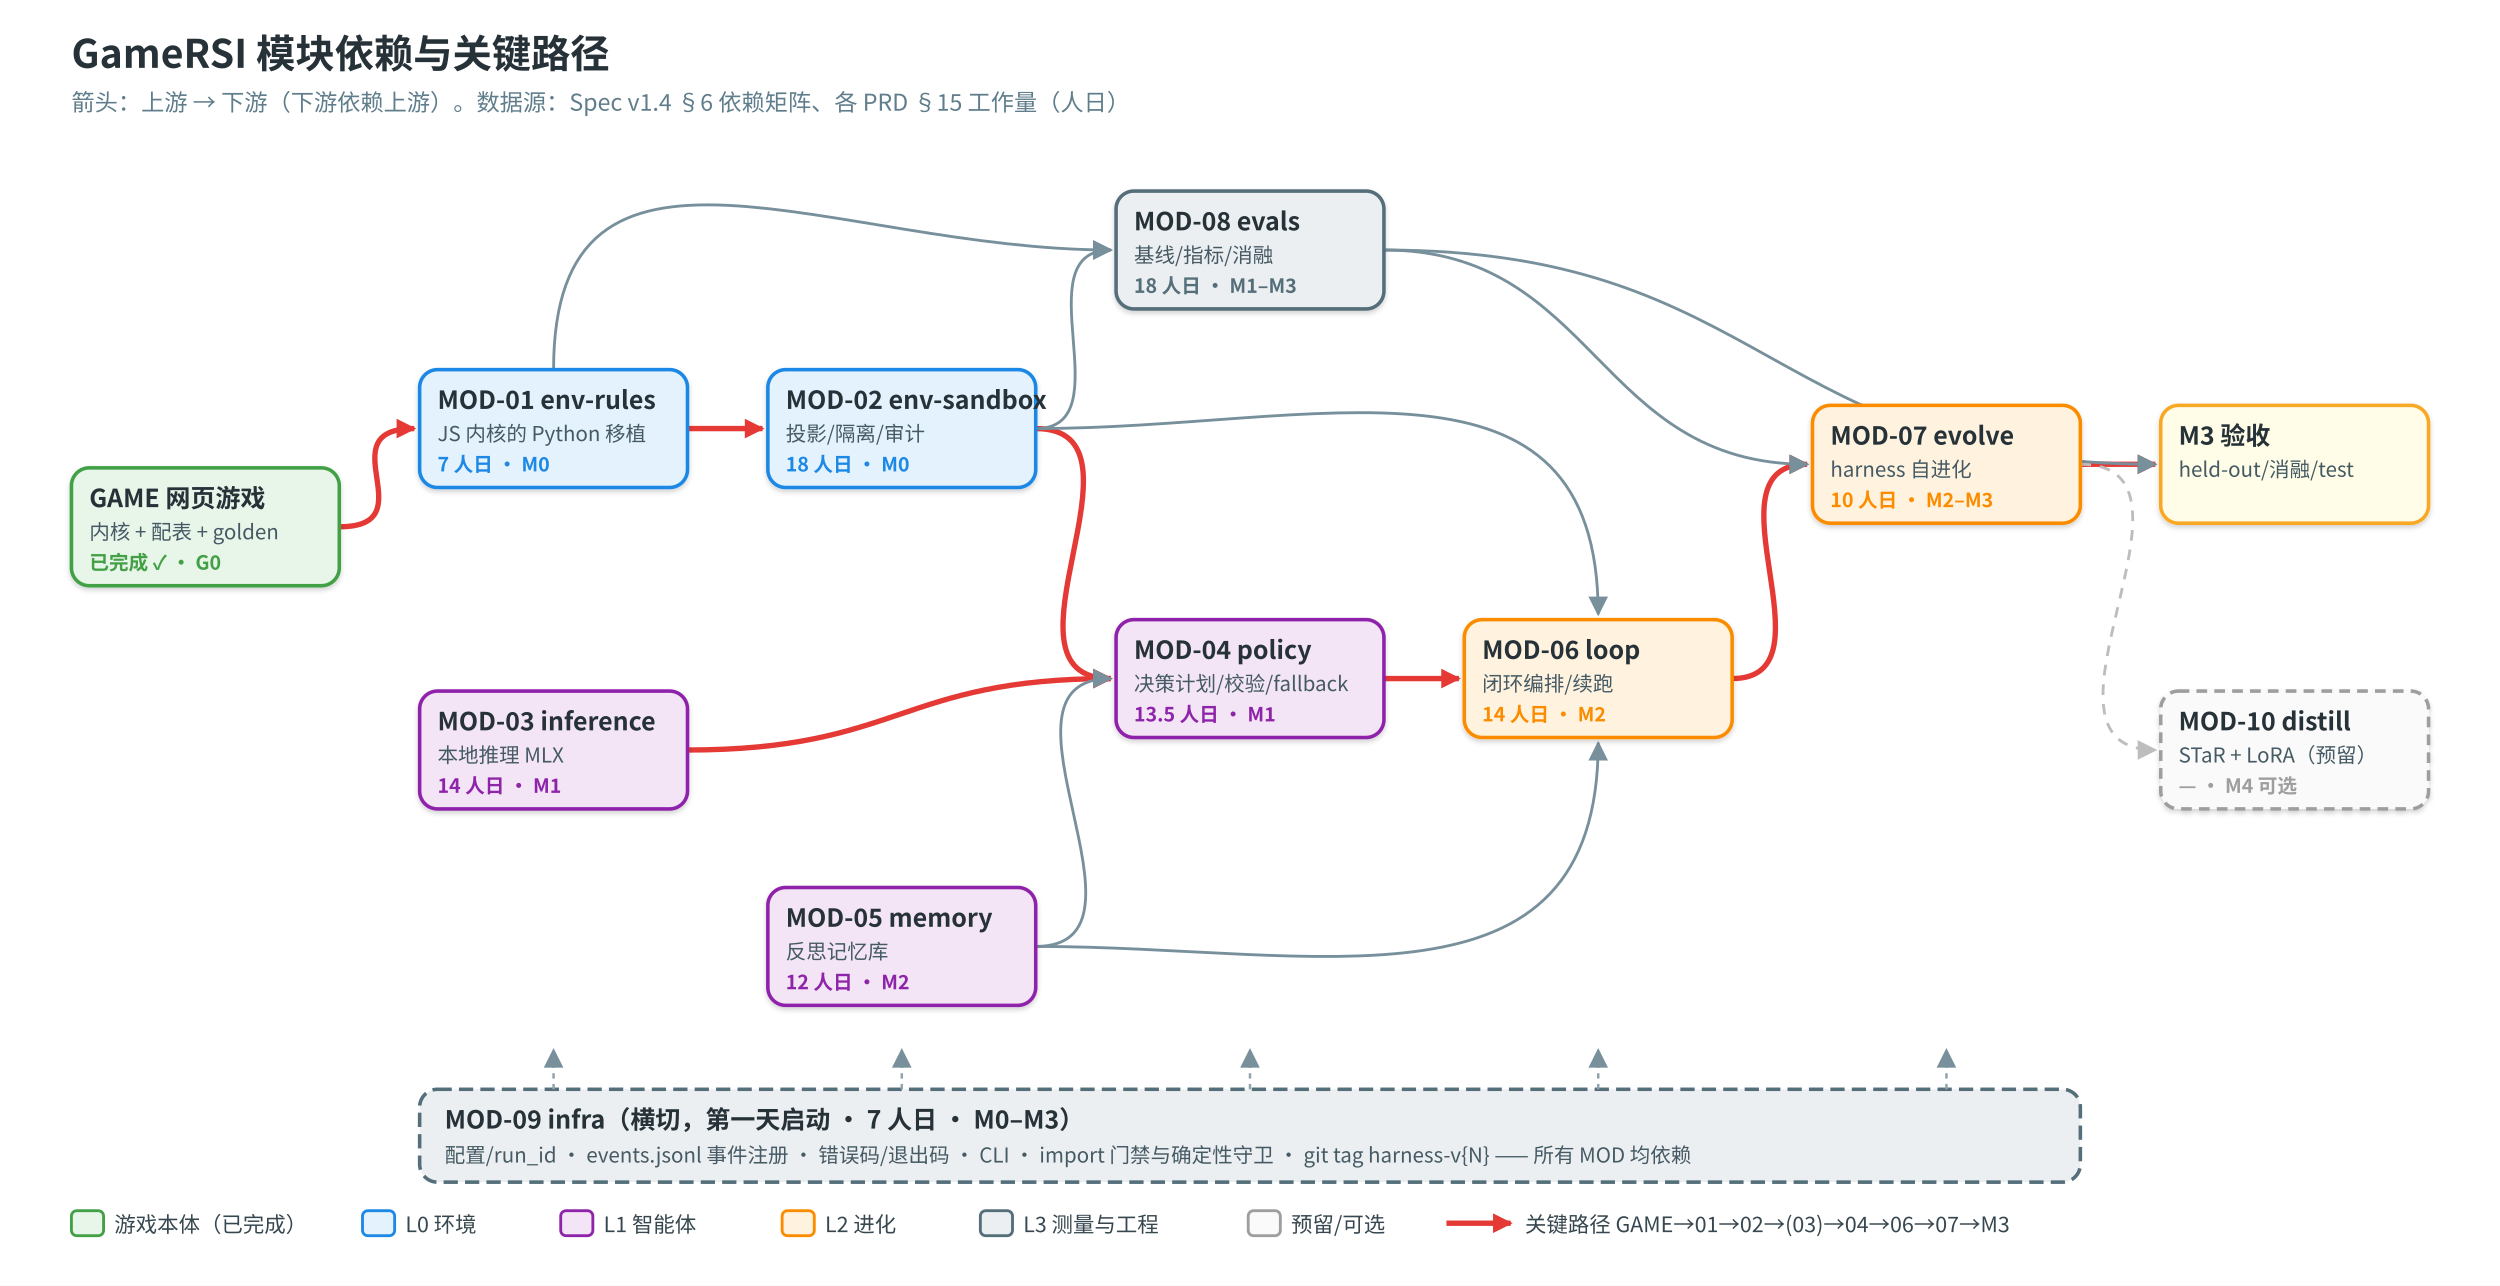
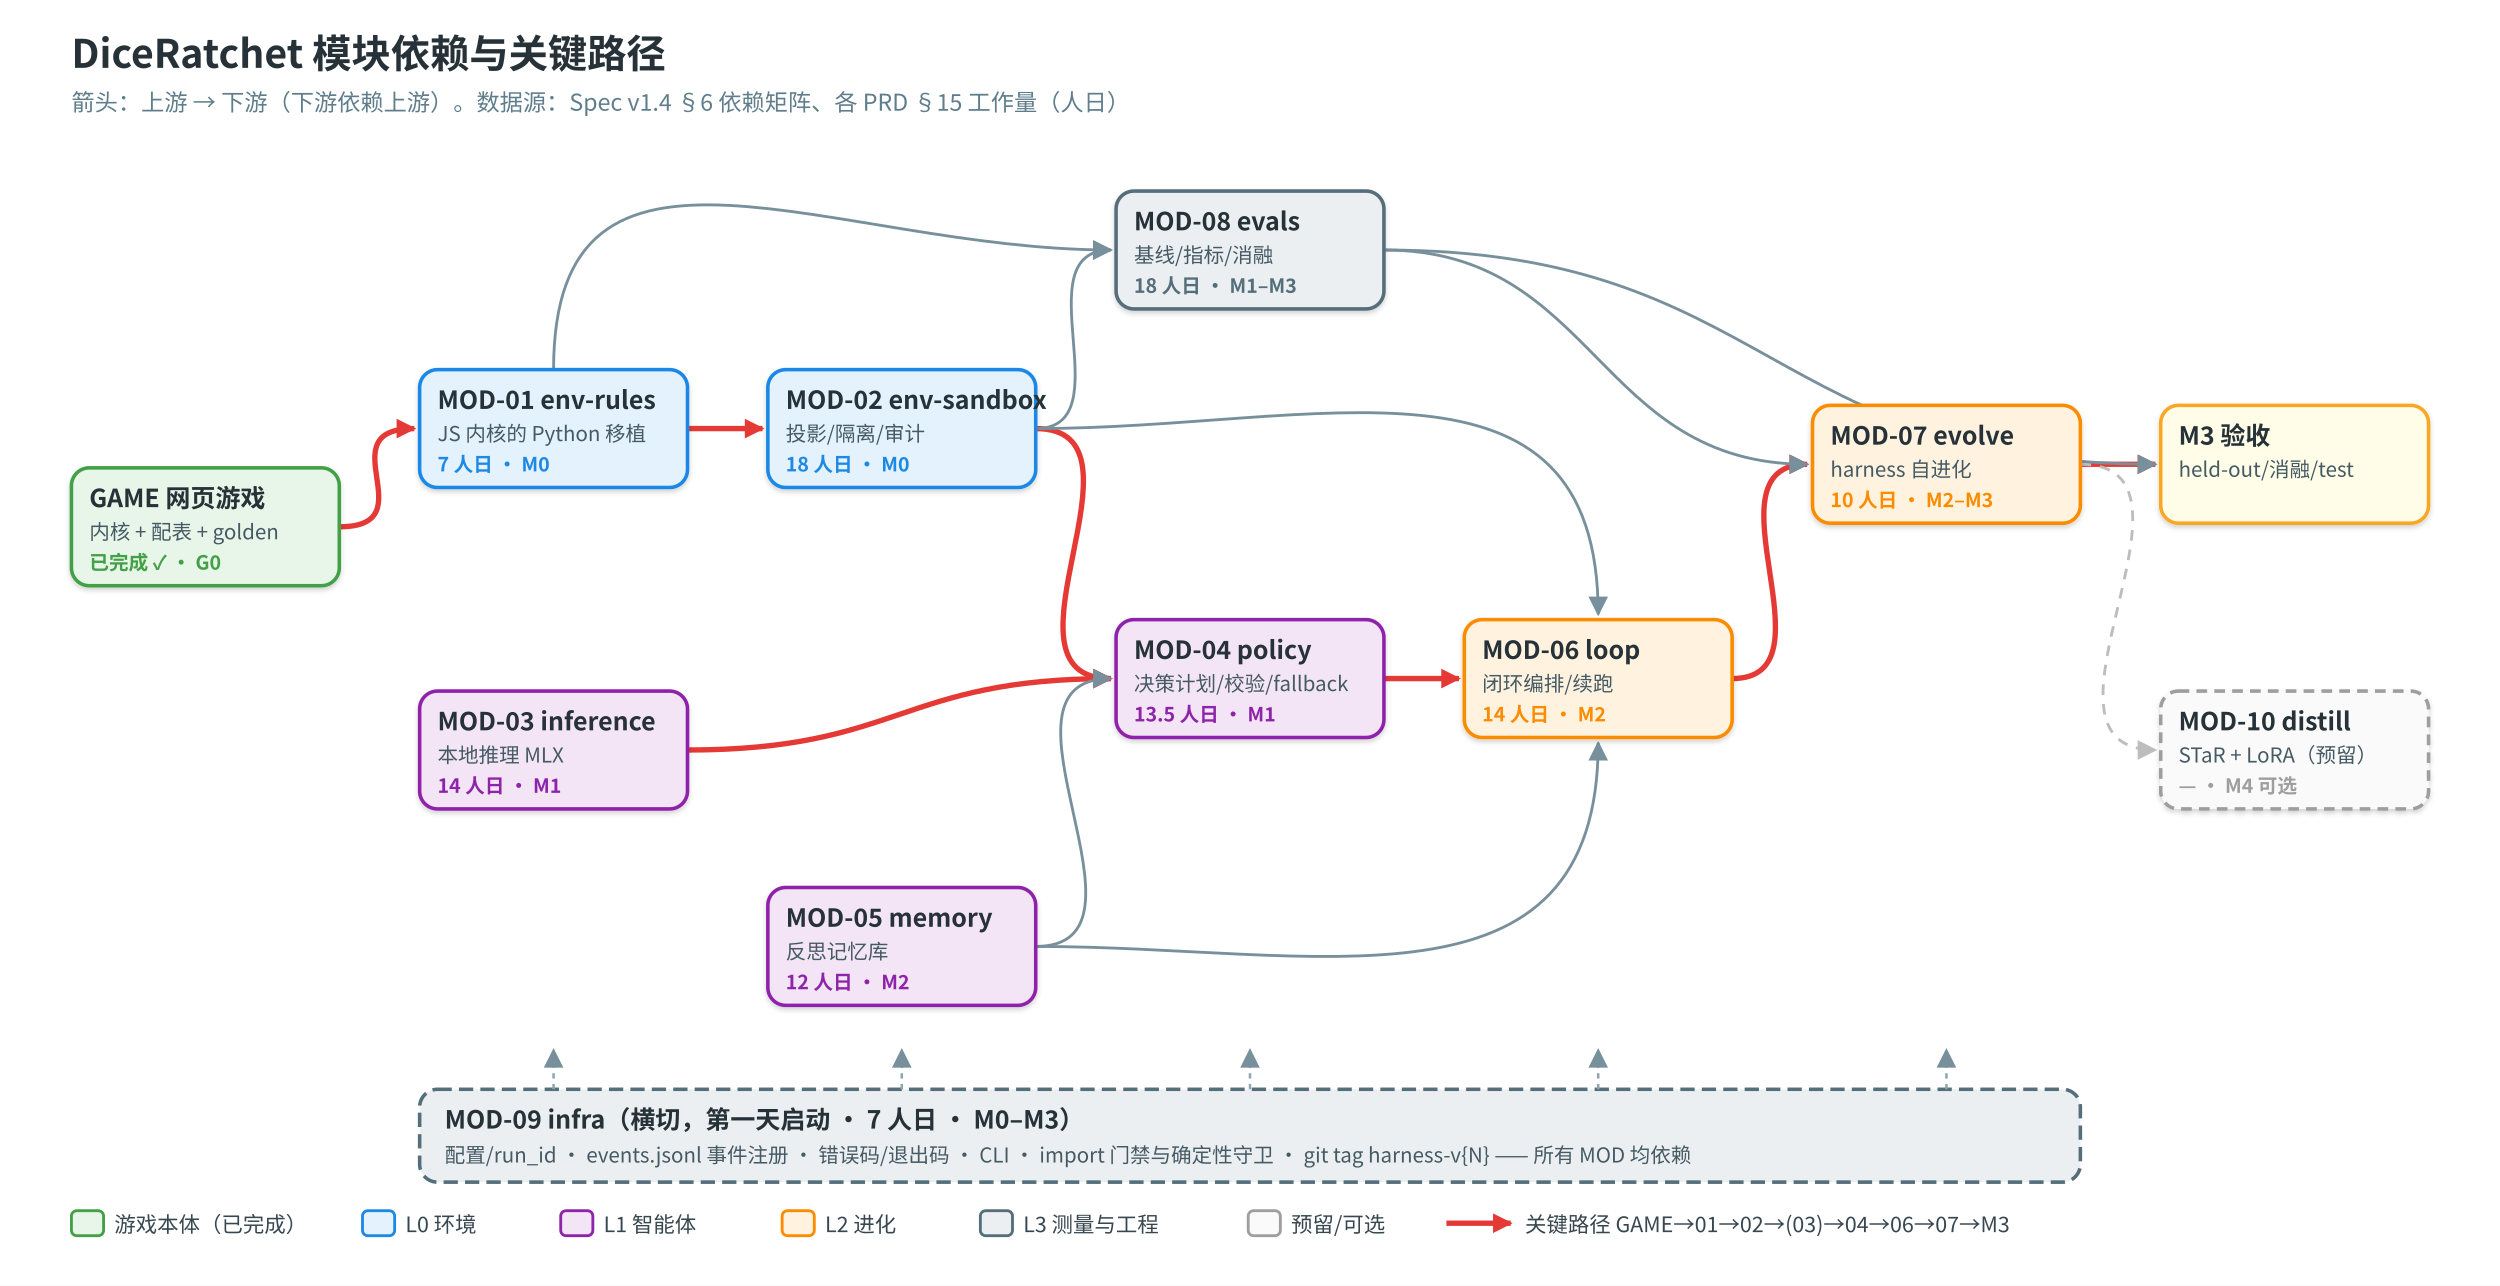
<svg xmlns="http://www.w3.org/2000/svg" width="1400" height="720" viewBox="0 0 1400 720" font-family="PingFang SC, Hiragino Sans GB, Noto Sans CJK SC, Microsoft YaHei, sans-serif">
  <defs>
    <marker id="a-crit" viewBox="0 0 10 10" refX="9" refY="5" markerWidth="11" markerHeight="11" markerUnits="userSpaceOnUse" orient="auto">
      <path d="M0,0 L10,5 L0,10 z" fill="#e53935" />
    </marker>
    <marker id="a-norm" viewBox="0 0 10 10" refX="9" refY="5" markerWidth="11" markerHeight="11" markerUnits="userSpaceOnUse" orient="auto">
      <path d="M0,0 L10,5 L0,10 z" fill="#78909c" />
    </marker>
    <marker id="a-dash" viewBox="0 0 10 10" refX="9" refY="5" markerWidth="11" markerHeight="11" markerUnits="userSpaceOnUse" orient="auto">
      <path d="M0,0 L10,5 L0,10 z" fill="#bdbdbd" />
    </marker>
    <filter id="sh" x="-5%" y="-5%" width="110%" height="120%">
      <feDropShadow dx="0" dy="1.5" stdDeviation="1.5" flood-opacity="0.18" />
    </filter>
  </defs>
  <rect width="1400" height="720" fill="#ffffff" />
  <g transform="translate(0,90)">
-     <text x="40" y="-52" font-size="22" font-weight="700" fill="#263238">GameRSI 模块依赖与关键路径</text>
+     <text x="40" y="-52" font-size="22" font-weight="700" fill="#263238">DiceRatchet 模块依赖与关键路径</text>
    <text x="40" y="-28" font-size="13" fill="#607d8b">箭头：上游 → 下游（下游依赖上游）。数据源：Spec v1.4 §6 依赖矩阵、各 PRD §15 工作量（人日）</text>
    <path d="M190,205 C240,205 182,150 232,150" fill="none" stroke="#e53935" stroke-width="3" marker-end="url(#a-crit)" />
    <path d="M385,150 C435,150 377,150 427,150" fill="none" stroke="#e53935" stroke-width="3" marker-end="url(#a-crit)" />
    <path d="M580,150 C650,150 552,290 622,290" fill="none" stroke="#e53935" stroke-width="3" marker-end="url(#a-crit)" />
    <path d="M385,330 C504,330 504,290 622,290" fill="none" stroke="#e53935" stroke-width="3" marker-end="url(#a-crit)" />
    <path d="M580,440 C655,440 547,290 622,290" fill="none" stroke="#78909c" stroke-width="1.6" marker-end="url(#a-norm)" />
    <path d="M775,290 C825,290 767,290 817,290" fill="none" stroke="#e53935" stroke-width="3" marker-end="url(#a-crit)" />
    <path d="M580,150 C738,150 895,96 895,254" fill="none" stroke="#78909c" stroke-width="1.6" marker-end="url(#a-norm)" />
    <path d="M580,440 C738,440 895,484 895,326" fill="none" stroke="#78909c" stroke-width="1.6" marker-end="url(#a-norm)" />
    <path d="M310,117 C310,-39 466,50 622,50" fill="none" stroke="#78909c" stroke-width="1.6" marker-end="url(#a-norm)" />
    <path d="M580,150 C630,150 572,50 622,50" fill="none" stroke="#78909c" stroke-width="1.6" marker-end="url(#a-norm)" />
    <path d="M970,290 C1030,290 952,170 1012,170" fill="none" stroke="#e53935" stroke-width="3" marker-end="url(#a-crit)" />
    <path d="M775,50 C894,50 894,170 1012,170" fill="none" stroke="#78909c" stroke-width="1.6" marker-end="url(#a-norm)" />
    <path d="M1165,170 C1215,170 1157,170 1207,170" fill="none" stroke="#e53935" stroke-width="3" marker-end="url(#a-crit)" />
    <path d="M775,50 C991,50 991,170 1207,170" fill="none" stroke="#78909c" stroke-width="1.6" marker-end="url(#a-norm)" />
    <path d="M1165,170 C1245,170 1127,330 1207,330" fill="none" stroke="#bdbdbd" stroke-width="1.6" stroke-dasharray="6 5" marker-end="url(#a-dash)" />
    <rect x="40" y="172.0" width="150" height="66" rx="10" fill="#e8f5e9" stroke="#43a047" stroke-width="2" filter="url(#sh)" />
    <text x="50" y="194.0" font-size="14" font-weight="700" fill="#263238">GAME 网页游戏</text>
    <text x="50" y="212.0" font-size="11.5" fill="#455a64">内核 + 配表 + golden</text>
    <text x="50" y="229.0" font-size="11" fill="#43a047" font-weight="600">已完成 ✓ · G0</text>
    <rect x="235" y="117.0" width="150" height="66" rx="10" fill="#e3f2fd" stroke="#1e88e5" stroke-width="2" filter="url(#sh)" />
    <text x="245" y="139.0" font-size="14" font-weight="700" fill="#263238">MOD-01 env-rules</text>
    <text x="245" y="157.0" font-size="11.5" fill="#455a64">JS 内核的 Python 移植</text>
    <text x="245" y="174.0" font-size="11" fill="#1e88e5" font-weight="600">7 人日 · M0</text>
    <rect x="235" y="297.0" width="150" height="66" rx="10" fill="#f3e5f5" stroke="#8e24aa" stroke-width="2" filter="url(#sh)" />
    <text x="245" y="319.0" font-size="14" font-weight="700" fill="#263238">MOD-03 inference</text>
    <text x="245" y="337.0" font-size="11.5" fill="#455a64">本地推理 MLX</text>
    <text x="245" y="354.0" font-size="11" fill="#8e24aa" font-weight="600">14 人日 · M1</text>
    <rect x="430" y="117.0" width="150" height="66" rx="10" fill="#e3f2fd" stroke="#1e88e5" stroke-width="2" filter="url(#sh)" />
    <text x="440" y="139.0" font-size="14" font-weight="700" fill="#263238">MOD-02 env-sandbox</text>
    <text x="440" y="157.0" font-size="11.5" fill="#455a64">投影/隔离/审计</text>
    <text x="440" y="174.0" font-size="11" fill="#1e88e5" font-weight="600">18 人日 · M0</text>
    <rect x="430" y="407.0" width="150" height="66" rx="10" fill="#f3e5f5" stroke="#8e24aa" stroke-width="2" filter="url(#sh)" />
    <text x="440" y="429.0" font-size="14" font-weight="700" fill="#263238">MOD-05 memory</text>
    <text x="440" y="447.0" font-size="11.5" fill="#455a64">反思记忆库</text>
    <text x="440" y="464.0" font-size="11" fill="#8e24aa" font-weight="600">12 人日 · M2</text>
    <rect x="625" y="17.0" width="150" height="66" rx="10" fill="#eceff1" stroke="#546e7a" stroke-width="2" filter="url(#sh)" />
    <text x="635" y="39.0" font-size="14" font-weight="700" fill="#263238">MOD-08 evals</text>
    <text x="635" y="57.0" font-size="11.5" fill="#455a64">基线/指标/消融</text>
    <text x="635" y="74.0" font-size="11" fill="#546e7a" font-weight="600">18 人日 · M1–M3</text>
    <rect x="625" y="257.0" width="150" height="66" rx="10" fill="#f3e5f5" stroke="#8e24aa" stroke-width="2" filter="url(#sh)" />
    <text x="635" y="279.0" font-size="14" font-weight="700" fill="#263238">MOD-04 policy</text>
    <text x="635" y="297.0" font-size="11.5" fill="#455a64">决策计划/校验/fallback</text>
    <text x="635" y="314.0" font-size="11" fill="#8e24aa" font-weight="600">13.5 人日 · M1</text>
    <rect x="820" y="257.0" width="150" height="66" rx="10" fill="#fff3e0" stroke="#fb8c00" stroke-width="2" filter="url(#sh)" />
    <text x="830" y="279.0" font-size="14" font-weight="700" fill="#263238">MOD-06 loop</text>
    <text x="830" y="297.0" font-size="11.5" fill="#455a64">闭环编排/续跑</text>
    <text x="830" y="314.0" font-size="11" fill="#fb8c00" font-weight="600">14 人日 · M2</text>
    <rect x="1015" y="137.0" width="150" height="66" rx="10" fill="#fff3e0" stroke="#fb8c00" stroke-width="2" filter="url(#sh)" />
    <text x="1025" y="159.0" font-size="14" font-weight="700" fill="#263238">MOD-07 evolve</text>
    <text x="1025" y="177.0" font-size="11.5" fill="#455a64">harness 自进化</text>
    <text x="1025" y="194.0" font-size="11" fill="#fb8c00" font-weight="600">10 人日 · M2–M3</text>
    <rect x="1210" y="137.0" width="150" height="66" rx="10" fill="#fffde7" stroke="#f9a825" stroke-width="2" filter="url(#sh)" />
    <text x="1220" y="159.0" font-size="14" font-weight="700" fill="#263238">M3 验收</text>
    <text x="1220" y="177.0" font-size="11.5" fill="#455a64">held-out/消融/test</text>
    <rect x="1210" y="297.0" width="150" height="66" rx="10" fill="#fafafa" stroke="#9e9e9e" stroke-width="2" stroke-dasharray="6 4" filter="url(#sh)" />
    <text x="1220" y="319.0" font-size="14" font-weight="700" fill="#263238">MOD-10 distill</text>
    <text x="1220" y="337.0" font-size="11.5" fill="#455a64">STaR + LoRA（预留）</text>
    <text x="1220" y="354.0" font-size="11" fill="#9e9e9e" font-weight="600">— · M4 可选</text>
    <rect x="235" y="520" width="930" height="52" rx="10" fill="#eceff1" stroke="#546e7a" stroke-width="2" stroke-dasharray="8 4" />
    <text x="249" y="542" font-size="14" font-weight="700" fill="#263238">MOD-09 infra（横切，第一天启动 · 7 人日 · M0–M3）</text>
    <text x="249" y="561" font-size="11.5" fill="#455a64">配置/run_id · events.jsonl 事件注册 · 错误码/退出码 · CLI · import 门禁与确定性守卫 · git tag harness-v{N} —— 所有 MOD 均依赖</text>
    <path d="M310.0,520 L310.0,498" stroke="#90a4ae" stroke-width="1.4" stroke-dasharray="3 3" marker-end="url(#a-norm)" />
    <path d="M505.0,520 L505.0,498" stroke="#90a4ae" stroke-width="1.4" stroke-dasharray="3 3" marker-end="url(#a-norm)" />
    <path d="M700.0,520 L700.0,498" stroke="#90a4ae" stroke-width="1.4" stroke-dasharray="3 3" marker-end="url(#a-norm)" />
    <path d="M895.0,520 L895.0,498" stroke="#90a4ae" stroke-width="1.4" stroke-dasharray="3 3" marker-end="url(#a-norm)" />
    <path d="M1090.0,520 L1090.0,498" stroke="#90a4ae" stroke-width="1.4" stroke-dasharray="3 3" marker-end="url(#a-norm)" />
    <rect x="40" y="588" width="18" height="14" rx="3" fill="#e8f5e9" stroke="#43a047" stroke-width="1.6" />
    <text x="64" y="600" font-size="12" fill="#37474f">游戏本体（已完成）</text>
    <rect x="203" y="588" width="18" height="14" rx="3" fill="#e3f2fd" stroke="#1e88e5" stroke-width="1.6" />
    <text x="227" y="600" font-size="12" fill="#37474f">L0 环境</text>
    <rect x="314" y="588" width="18" height="14" rx="3" fill="#f3e5f5" stroke="#8e24aa" stroke-width="1.6" />
    <text x="338" y="600" font-size="12" fill="#37474f">L1 智能体</text>
    <rect x="438" y="588" width="18" height="14" rx="3" fill="#fff3e0" stroke="#fb8c00" stroke-width="1.6" />
    <text x="462" y="600" font-size="12" fill="#37474f">L2 进化</text>
    <rect x="549" y="588" width="18" height="14" rx="3" fill="#eceff1" stroke="#546e7a" stroke-width="1.6" />
    <text x="573" y="600" font-size="12" fill="#37474f">L3 测量与工程</text>
    <rect x="699" y="588" width="18" height="14" rx="3" fill="#fafafa" stroke="#9e9e9e" stroke-width="1.6" />
    <text x="723" y="600" font-size="12" fill="#37474f">预留/可选</text>
    <path d="M810,595 L846,595" stroke="#e53935" stroke-width="3" marker-end="url(#a-crit)" />
    <text x="854" y="600" font-size="12" fill="#37474f">关键路径 GAME→01→02→(03)→04→06→07→M3</text>
  </g>
</svg>
